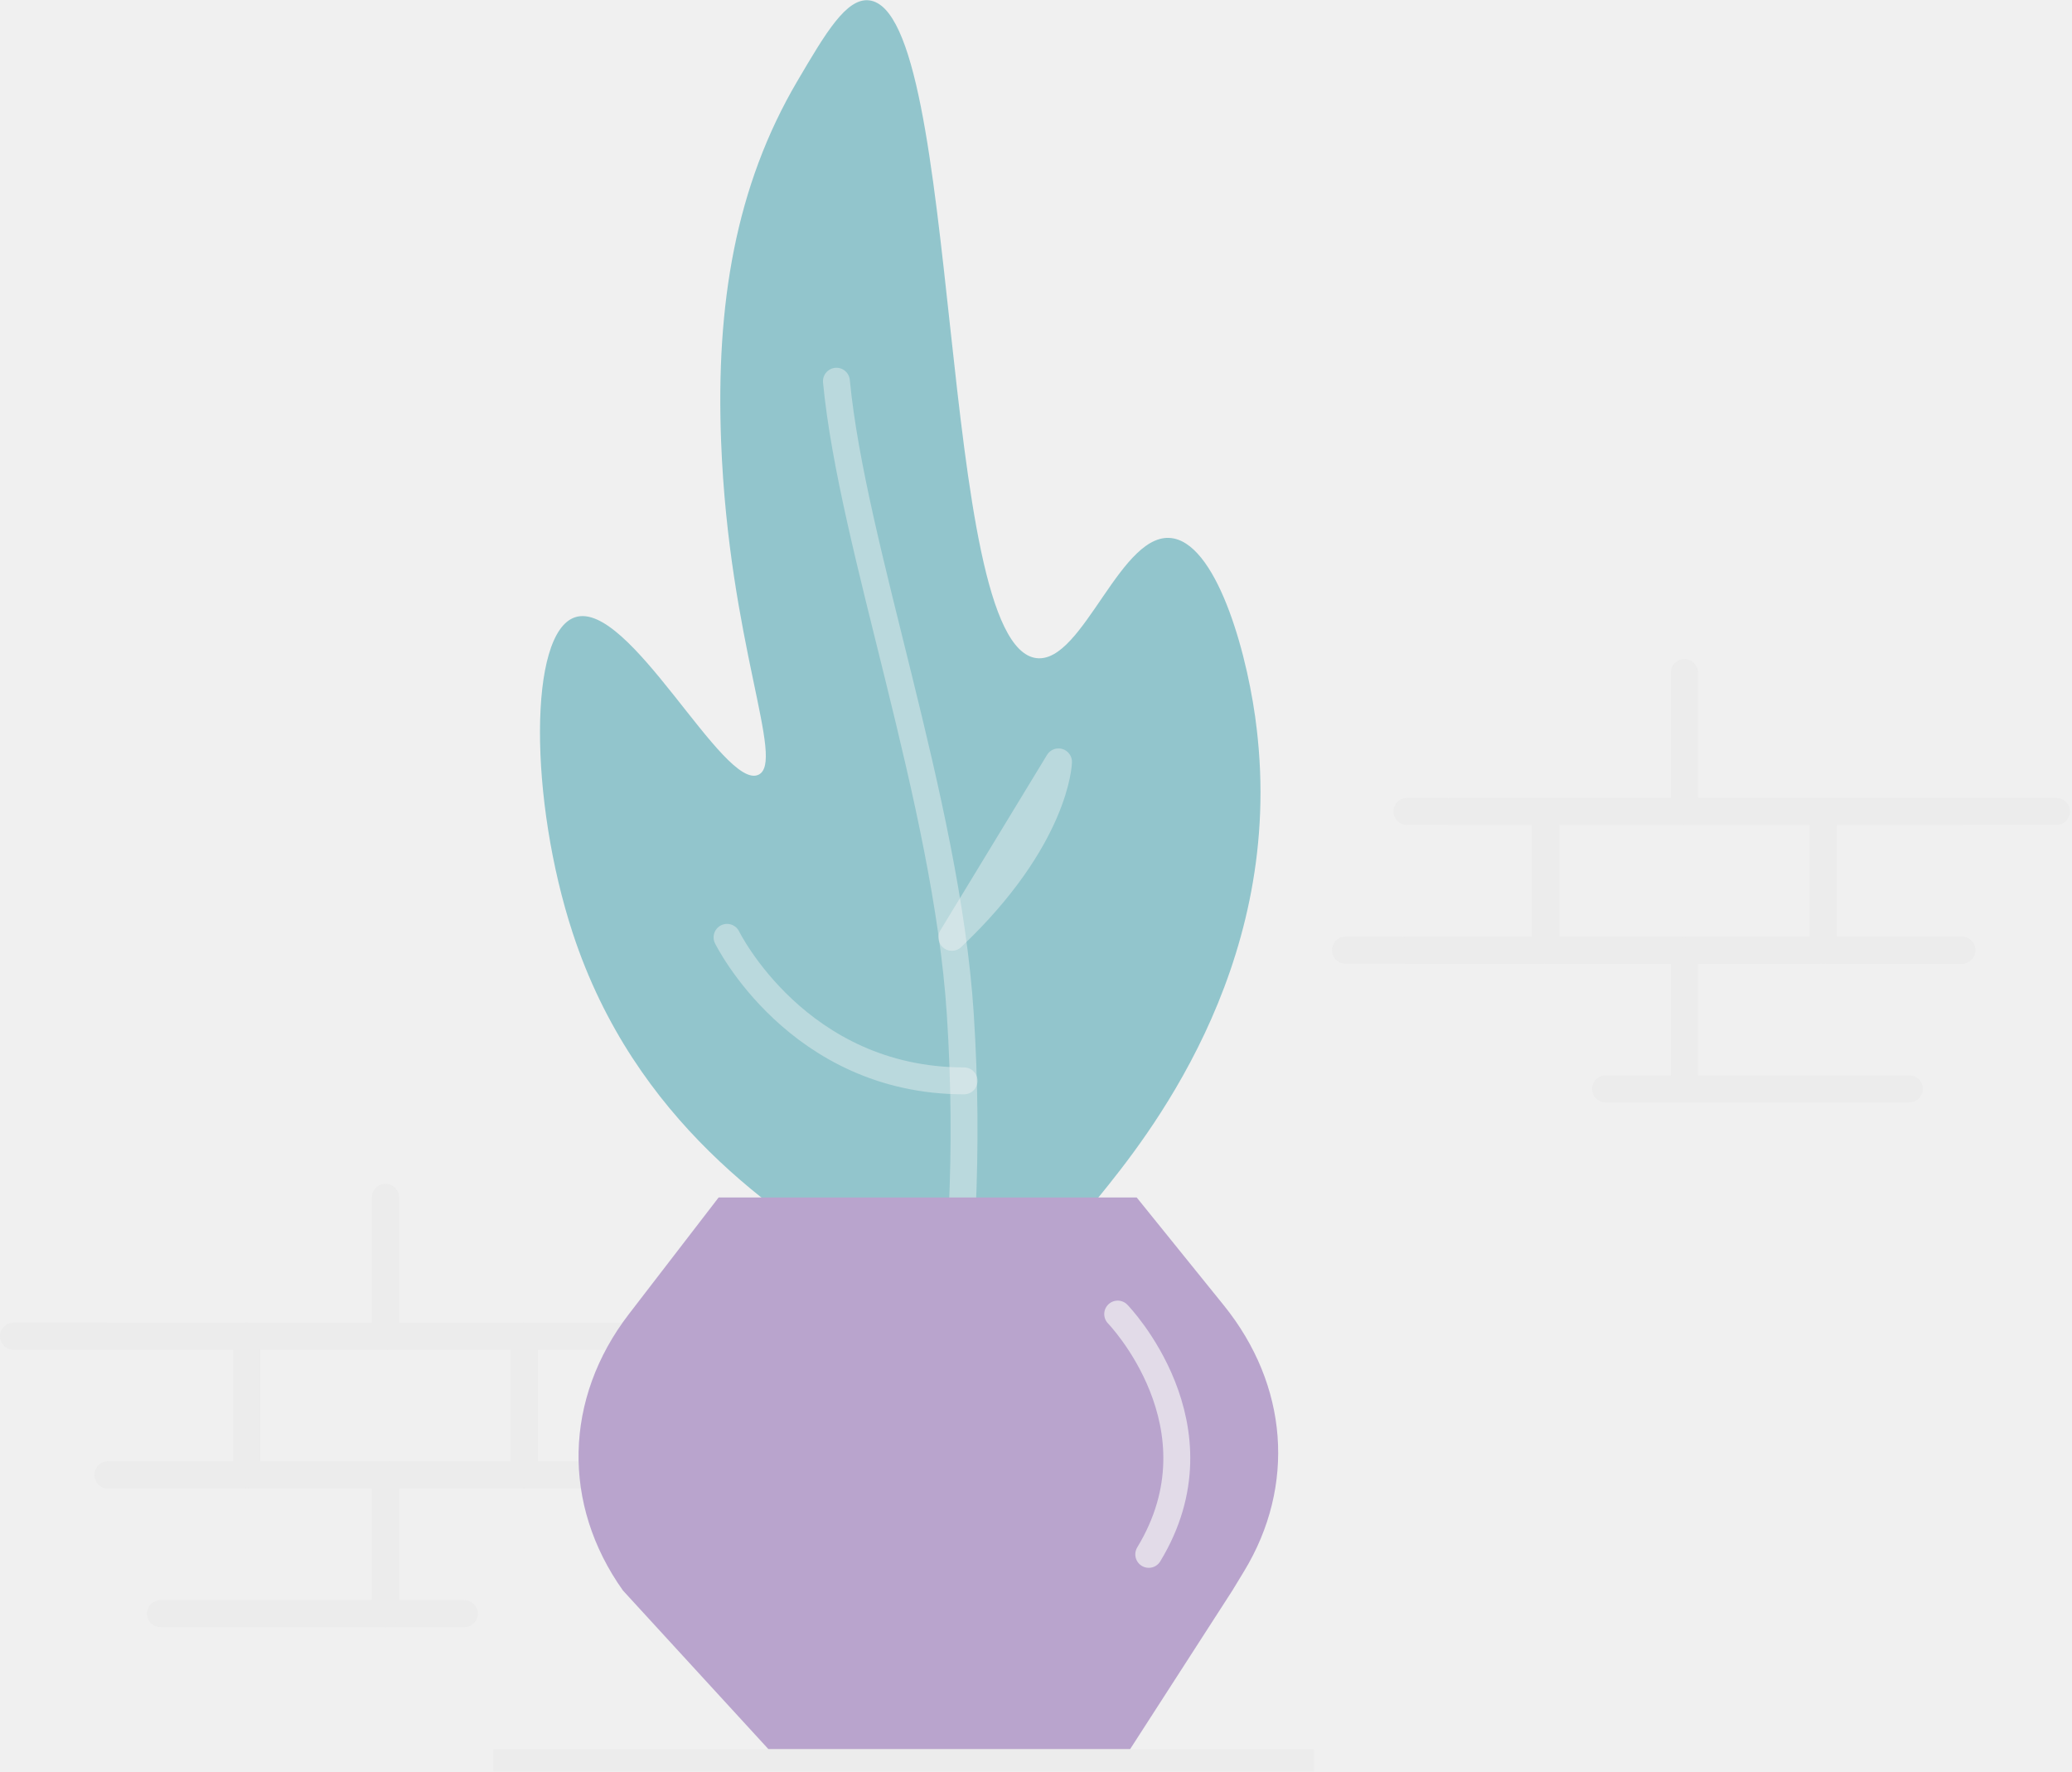
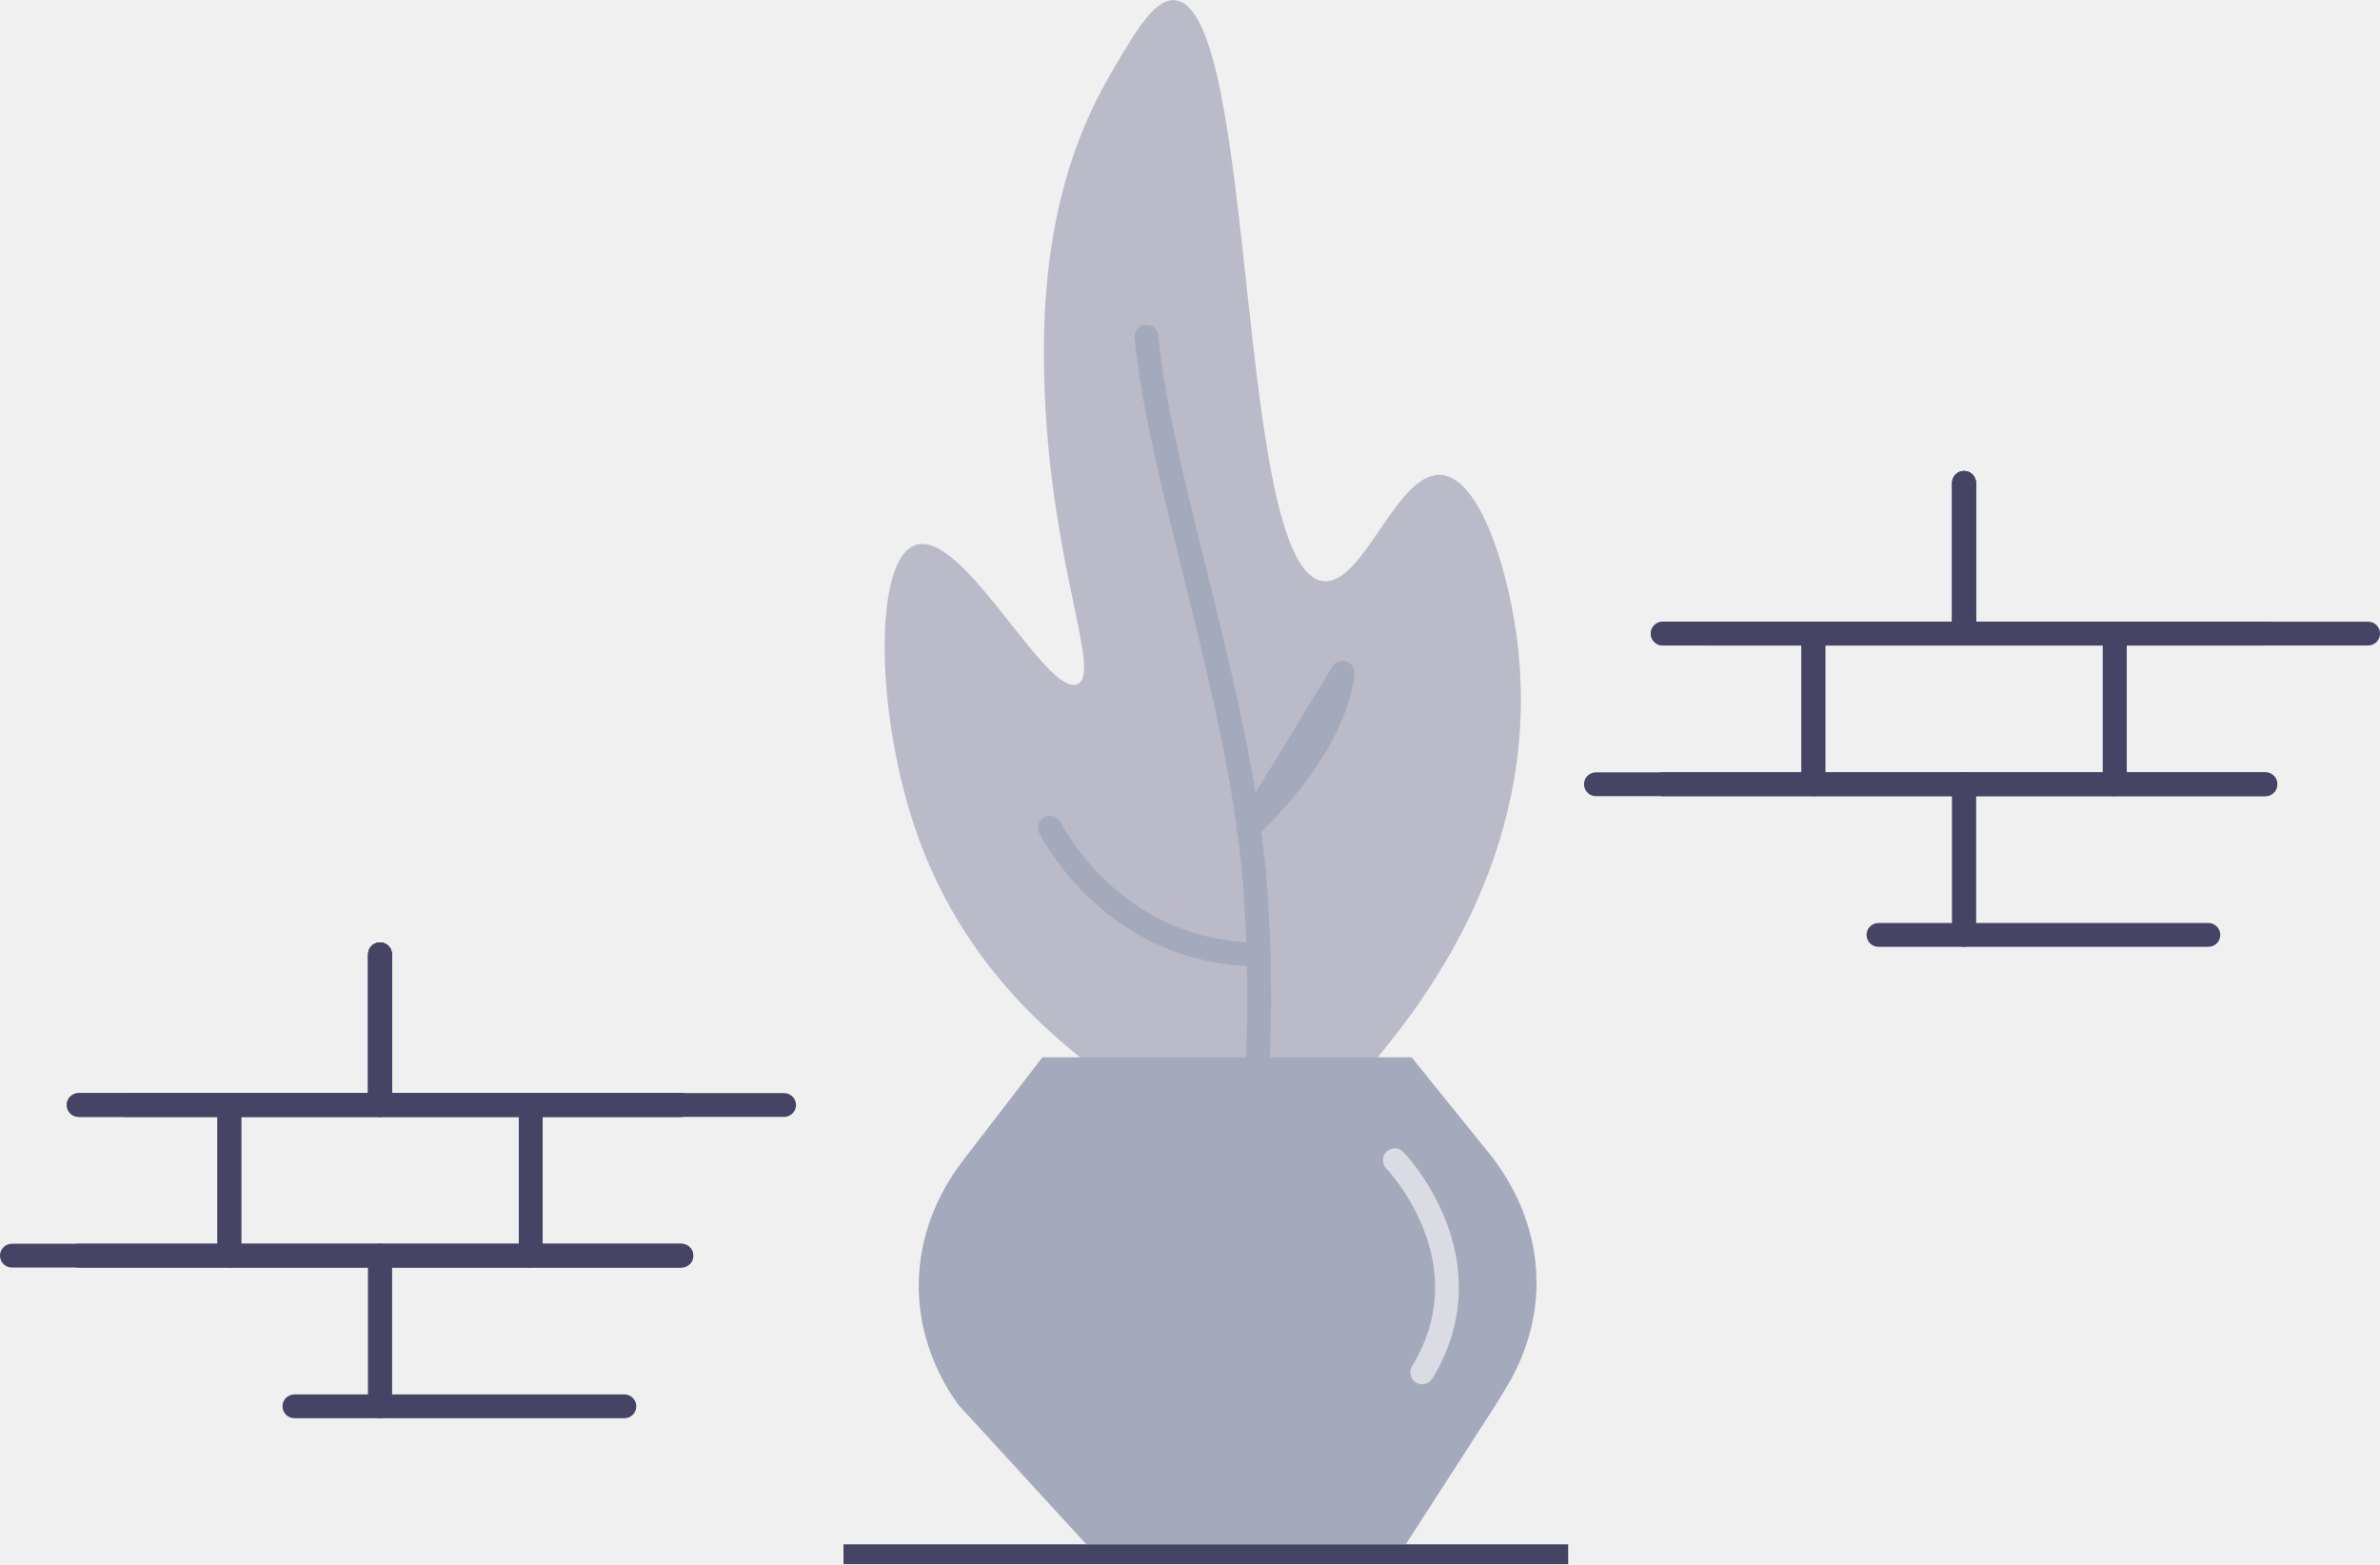
- <svg xmlns="http://www.w3.org/2000/svg" width="462" height="395" viewBox="0 0 462 395" fill="none">
+ <svg xmlns="http://www.w3.org/2000/svg" width="601" height="395" viewBox="0 0 601 395" fill="none">
  <g opacity="0.4">
-     <path d="M85.949 267V297.931H24.087" stroke="#E5E5E5" stroke-width="6" stroke-miterlimit="10" stroke-linecap="round" stroke-linejoin="round" />
-     <path d="M147.811 297.931H85.949V267" stroke="#E5E5E5" stroke-width="6" stroke-miterlimit="10" stroke-linecap="round" stroke-linejoin="round" />
-     <path d="M116.88 297.931H55.018V328.862H116.88V297.931Z" stroke="#E5E5E5" stroke-width="6" stroke-miterlimit="10" stroke-linecap="round" stroke-linejoin="round" />
-     <path d="M103.526 359.793H85.949V328.862H147.811" stroke="#E5E5E5" stroke-width="6" stroke-miterlimit="10" stroke-linecap="round" stroke-linejoin="round" />
-     <path d="M24.087 328.862H85.949V359.793H35.786" stroke="#E5E5E5" stroke-width="6" stroke-miterlimit="10" stroke-linecap="round" stroke-linejoin="round" />
-     <path d="M3 297.931H55.018V328.862H24.087" stroke="#E5E5E5" stroke-width="6" stroke-miterlimit="10" stroke-linecap="round" stroke-linejoin="round" />
-     <path d="M161.521 328.862H116.88V297.931H138.323" stroke="#E5E5E5" stroke-width="6" stroke-miterlimit="10" stroke-linecap="round" stroke-linejoin="round" />
-     <path d="M375.573 150V180.931H437.435" stroke="#E5E5E5" stroke-width="6" stroke-miterlimit="10" stroke-linecap="round" stroke-linejoin="round" />
-     <path d="M313.711 180.931H375.573V150" stroke="#E5E5E5" stroke-width="6" stroke-miterlimit="10" stroke-linecap="round" stroke-linejoin="round" />
-     <path d="M344.642 211.861H406.504V180.93H344.642V211.861Z" stroke="#E5E5E5" stroke-width="6" stroke-miterlimit="10" stroke-linecap="round" stroke-linejoin="round" />
-     <path d="M357.996 242.793H375.573V211.862H313.711" stroke="#E5E5E5" stroke-width="6" stroke-miterlimit="10" stroke-linecap="round" stroke-linejoin="round" />
-     <path d="M437.435 211.862H375.573V242.793H425.735" stroke="#E5E5E5" stroke-width="6" stroke-miterlimit="10" stroke-linecap="round" stroke-linejoin="round" />
-     <path d="M458.522 180.931H406.504V211.862H437.435" stroke="#E5E5E5" stroke-width="6" stroke-miterlimit="10" stroke-linecap="round" stroke-linejoin="round" />
-     <path d="M300 211.862H344.642V180.931H323.198" stroke="#E5E5E5" stroke-width="6" stroke-miterlimit="10" stroke-linecap="round" stroke-linejoin="round" />
-     <path d="M191.899 282.41C173.673 270.813 141.556 250.378 127.681 207.975C118.006 178.408 117.766 141.135 128.204 137.637C140.266 133.596 161.356 176.413 169.12 172.743C175.211 169.864 162.513 143.375 160.787 98.41C159.611 67.774 164.023 41.477 177.787 18.077C184.107 7.332 188.718 -0.506 193.787 0.077C214.692 2.48 208.758 144.082 231.12 146.744C241.629 147.995 250.048 117.567 261.787 120.077C271.767 122.212 278.478 146.921 280.257 162.885C280.345 163.674 280.409 164.303 280.454 164.743C285.695 216.64 255.402 254.047 245.121 266.743C229.865 285.582 219.482 289.297 211.567 289.41C203.221 289.529 196.845 285.556 191.899 282.41Z" fill="#058596" />
-     <path d="M186.5 85C190.014 122 210.986 178.253 214.112 226C216.148 257.091 214.256 284.531 211.112 307" stroke="white" stroke-opacity="0.4" stroke-width="6" stroke-miterlimit="10" stroke-linecap="round" stroke-linejoin="round" />
-     <path d="M274.792 354.63L251.989 390H209.906H171.331L138.894 354.63C125.233 335.404 125.751 311.808 140.247 292.972L160.235 267H253.453L272.871 291.044C287.242 308.837 288.957 331.282 277.404 350.326L274.792 354.63Z" fill="#663399" />
-     <path d="M162.112 209C162.112 209 177.803 241 214.958 241M236.022 169.879C236.022 169.879 235.618 186.884 212.239 209L236.022 169.879Z" stroke="white" stroke-opacity="0.4" stroke-width="6" stroke-miterlimit="10" stroke-linecap="round" stroke-linejoin="round" />
-     <path opacity="0.67" d="M249.216 293C249.216 293 273.5 318 256.141 346.575" stroke="white" stroke-width="6" stroke-miterlimit="10" stroke-linecap="round" stroke-linejoin="round" />
+     <path d="M294.899 282.41C276.673 270.813 244.556 250.378 230.681 207.975C221.006 178.408 220.766 141.135 231.204 137.637C243.266 133.596 264.356 176.413 272.12 172.743C278.211 169.864 265.513 143.375 263.787 98.41C262.611 67.774 267.023 41.477 280.787 18.077C287.107 7.332 291.718 -0.506 296.787 0.077C317.692 2.48 311.758 144.082 334.12 146.744C344.629 147.995 353.048 117.567 364.787 120.077C374.767 122.212 381.478 146.921 383.257 162.885C383.345 163.674 383.409 164.303 383.454 164.743C388.695 216.64 358.402 254.047 348.121 266.743C332.865 285.582 322.482 289.297 314.567 289.41C306.221 289.529 299.845 285.556 294.899 282.41Z" fill="#69688F" />
+     <path d="M289.5 85C293.014 122 313.986 178.253 317.112 226C319.148 257.091 317.256 284.531 314.112 307" stroke="#313E6E" stroke-width="6" stroke-miterlimit="10" stroke-linecap="round" stroke-linejoin="round" />
+     <path d="M377.792 354.63L354.989 390H312.906H274.331L241.894 354.63C228.233 335.404 228.751 311.808 243.247 292.972L263.235 267H356.453L375.871 291.044C390.242 308.837 391.957 331.282 380.404 350.326L377.792 354.63Z" fill="#313E6E" />
+     <path d="M265.112 209C265.112 209 280.803 241 317.958 241M339.022 169.879C339.022 169.879 338.618 186.884 315.239 209L339.022 169.879Z" stroke="#313E6E" stroke-width="6" stroke-miterlimit="10" stroke-linecap="round" stroke-linejoin="round" />
+     <path opacity="0.67" d="M352.216 293C352.216 293 376.5 318 359.141 346.575" stroke="white" stroke-width="6" stroke-miterlimit="10" stroke-linecap="round" stroke-linejoin="round" />
  </g>
-   <line x1="110" y1="392.5" x2="293" y2="392.5" stroke="#E6E6E6" stroke-opacity="0.4" stroke-width="5" />
+   <line x1="213" y1="392.5" x2="396" y2="392.5" stroke="#454464" stroke-width="5" />
+   <path d="M495.963 121.951V160H572.061" stroke="#454464" stroke-width="6" stroke-miterlimit="10" stroke-linecap="round" stroke-linejoin="round" />
+   <path d="M419.866 160H495.963V121.951" stroke="#454464" stroke-width="6" stroke-miterlimit="10" stroke-linecap="round" stroke-linejoin="round" />
+   <path d="M495.963 121.951V160H572.061" stroke="#454464" stroke-width="6" stroke-miterlimit="10" stroke-linecap="round" stroke-linejoin="round" />
+   <path d="M419.866 160H495.963V121.951" stroke="#454464" stroke-width="6" stroke-miterlimit="10" stroke-linecap="round" stroke-linejoin="round" />
+   <path d="M457.915 198.047H534.012V159.999H457.915V198.047Z" stroke="#454464" stroke-width="6" stroke-miterlimit="10" stroke-linecap="round" stroke-linejoin="round" />
+   <path d="M474.342 236.097H495.963V198.049H419.866" stroke="#454464" stroke-width="6" stroke-miterlimit="10" stroke-linecap="round" stroke-linejoin="round" />
+   <path d="M572.061 198.049H495.963V236.097H557.668" stroke="#454464" stroke-width="6" stroke-miterlimit="10" stroke-linecap="round" stroke-linejoin="round" />
+   <path d="M598 160H534.012V198.049H572.061" stroke="#454464" stroke-width="6" stroke-miterlimit="10" stroke-linecap="round" stroke-linejoin="round" />
+   <path d="M403 198.049H457.915V160H431.536" stroke="#454464" stroke-width="6" stroke-miterlimit="10" stroke-linecap="round" stroke-linejoin="round" />
+   <path d="M95.963 241V279.049H172.061" stroke="#454464" stroke-width="6" stroke-miterlimit="10" stroke-linecap="round" stroke-linejoin="round" />
+   <path d="M19.866 279.049H95.963V241" stroke="#454464" stroke-width="6" stroke-miterlimit="10" stroke-linecap="round" stroke-linejoin="round" />
+   <path d="M95.963 241V279.049H172.061" stroke="#454464" stroke-width="6" stroke-miterlimit="10" stroke-linecap="round" stroke-linejoin="round" />
+   <path d="M19.866 279.049H95.963V241" stroke="#454464" stroke-width="6" stroke-miterlimit="10" stroke-linecap="round" stroke-linejoin="round" />
+   <path d="M57.915 317.096H134.012V279.047H57.915V317.096Z" stroke="#454464" stroke-width="6" stroke-miterlimit="10" stroke-linecap="round" stroke-linejoin="round" />
+   <path d="M74.342 355.146H95.963V317.097H19.866" stroke="#454464" stroke-width="6" stroke-miterlimit="10" stroke-linecap="round" stroke-linejoin="round" />
+   <path d="M172.061 317.097H95.963V355.146H157.668" stroke="#454464" stroke-width="6" stroke-miterlimit="10" stroke-linecap="round" stroke-linejoin="round" />
+   <path d="M198 279.049H134.012V317.097H172.061" stroke="#454464" stroke-width="6" stroke-miterlimit="10" stroke-linecap="round" stroke-linejoin="round" />
+   <path d="M3 317.097H57.915V279.049H31.536" stroke="#454464" stroke-width="6" stroke-miterlimit="10" stroke-linecap="round" stroke-linejoin="round" />
</svg>
